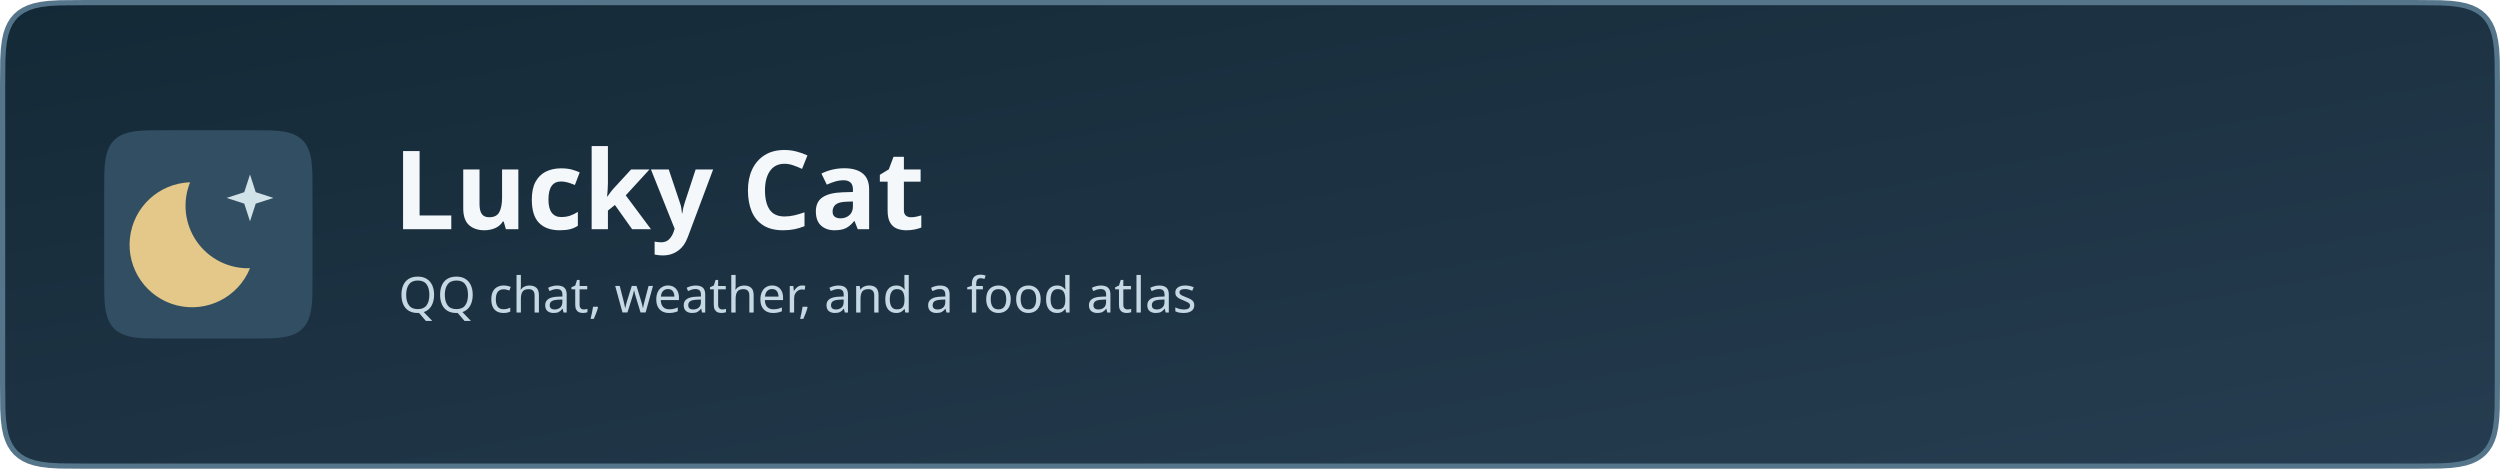
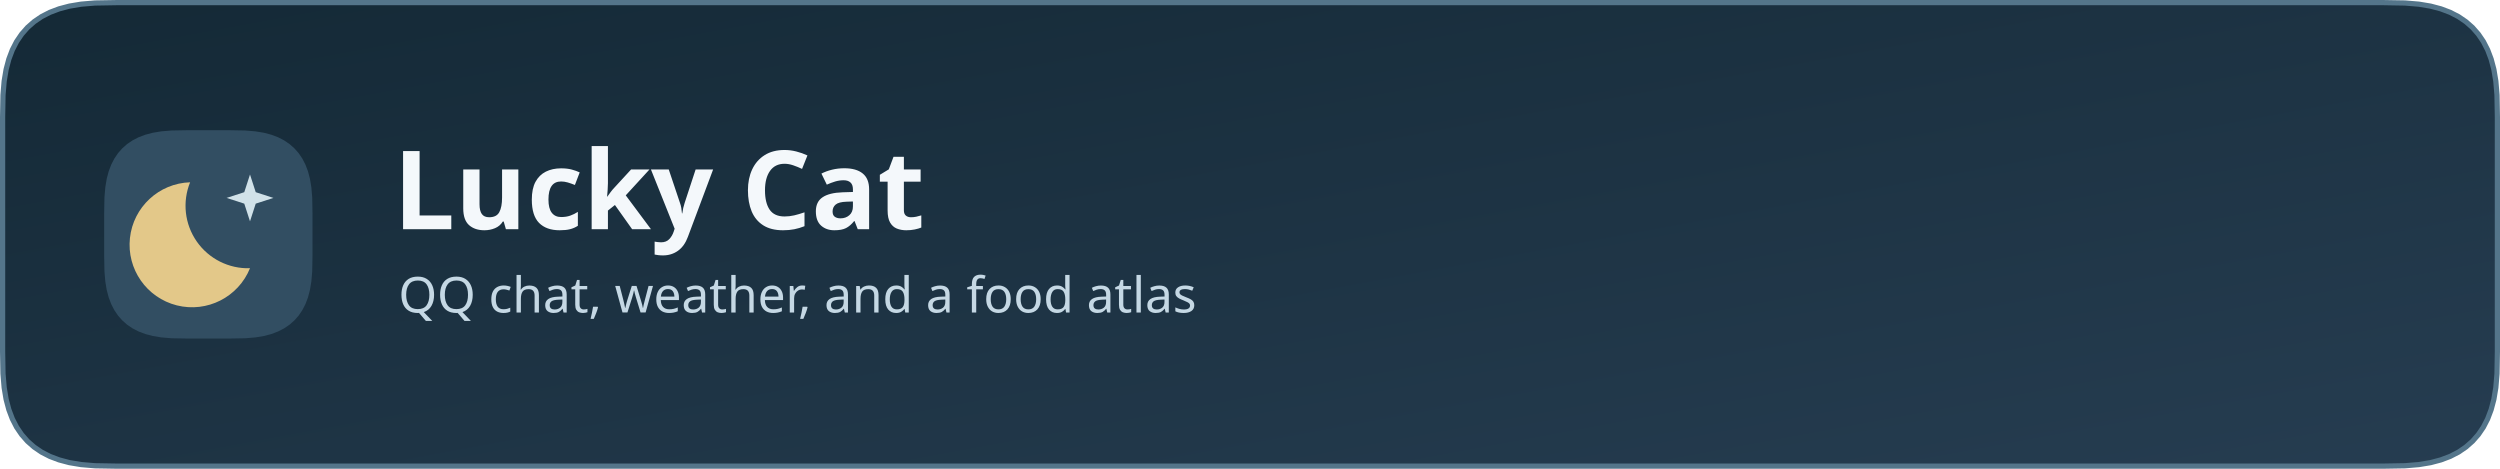
<svg xmlns="http://www.w3.org/2000/svg" viewBox="0 0 960 180" role="img" aria-labelledby="title description">
  <defs>
    <linearGradient id="surface" x2="1" y2="1">
      <stop stop-color="#142936" />
      <stop offset="1" stop-color="#263d51" />
    </linearGradient>
  </defs>
-   <path d="M 927.00,1.00 L 937.02,1.08 L 941.13,1.31 L 944.24,1.70 L 946.80,2.24 L 948.97,2.95 L 950.85,3.82 L 952.49,4.87 L 953.91,6.09 L 955.13,7.51 L 956.18,9.15 L 957.05,11.03 L 957.76,13.20 L 958.30,15.76 L 958.69,18.87 L 958.92,22.98 L 959.00,33.00 L 959.00,147.00 L 958.92,157.02 L 958.69,161.13 L 958.30,164.24 L 957.76,166.80 L 957.05,168.97 L 956.18,170.85 L 955.13,172.49 L 953.91,173.91 L 952.49,175.13 L 950.85,176.18 L 948.97,177.05 L 946.80,177.76 L 944.24,178.30 L 941.13,178.69 L 937.02,178.92 L 927.00,179.00 L 33.00,179.00 L 22.98,178.92 L 18.87,178.69 L 15.76,178.30 L 13.20,177.76 L 11.03,177.05 L 9.15,176.18 L 7.51,175.13 L 6.09,173.91 L 4.87,172.49 L 3.82,170.85 L 2.95,168.97 L 2.24,166.80 L 1.70,164.24 L 1.31,161.13 L 1.08,157.02 L 1.00,147.00 L 1.00,33.00 L 1.08,22.98 L 1.31,18.87 L 1.70,15.76 L 2.24,13.20 L 2.95,11.03 L 3.82,9.15 L 4.87,7.51 L 6.09,6.09 L 7.51,4.87 L 9.15,3.82 L 11.03,2.95 L 13.20,2.24 L 15.76,1.70 L 18.87,1.31 L 22.98,1.08 L 33.00,1.00 Z" fill="url(#surface)" stroke="#54758a" stroke-width="2" />
-   <path d="M 96.00,50.00 L 103.51,50.06 L 106.60,50.23 L 108.93,50.52 L 110.85,50.93 L 112.48,51.46 L 113.89,52.12 L 115.12,52.90 L 116.18,53.82 L 117.10,54.88 L 117.88,56.11 L 118.54,57.52 L 119.07,59.15 L 119.48,61.07 L 119.77,63.40 L 119.94,66.49 L 120.00,74.00 L 120.00,106.00 L 119.94,113.51 L 119.77,116.60 L 119.48,118.93 L 119.07,120.85 L 118.54,122.48 L 117.88,123.89 L 117.10,125.12 L 116.18,126.18 L 115.12,127.10 L 113.89,127.88 L 112.48,128.54 L 110.85,129.07 L 108.93,129.48 L 106.60,129.77 L 103.51,129.94 L 96.00,130.00 L 64.00,130.00 L 56.49,129.94 L 53.40,129.77 L 51.07,129.48 L 49.15,129.07 L 47.52,128.54 L 46.11,127.88 L 44.88,127.10 L 43.82,126.18 L 42.90,125.12 L 42.12,123.89 L 41.46,122.48 L 40.93,120.85 L 40.52,118.93 L 40.23,116.60 L 40.06,113.51 L 40.00,106.00 L 40.00,74.00 L 40.06,66.49 L 40.23,63.40 L 40.52,61.07 L 40.93,59.15 L 41.46,57.52 L 42.12,56.11 L 42.90,54.88 L 43.82,53.82 L 44.88,52.90 L 46.11,52.12 L 47.52,51.46 L 49.15,50.93 L 51.07,50.52 L 53.40,50.23 L 56.49,50.06 L 64.00,50.00 Z" fill="#324e62" />
+   <path d="M 915.00,1.00 L 923.52,1.15 L 928.85,1.60 L 933.35,2.35 L 937.31,3.40 L 940.85,4.74 L 944.04,6.38 L 946.89,8.32 L 949.44,10.56 L 951.68,13.11 L 953.62,15.96 L 955.26,19.15 L 956.60,22.69 L 957.65,26.65 L 958.40,31.15 L 958.85,36.48 L 959.00,45.00 L 959.00,135.00 L 958.85,143.52 L 958.40,148.85 L 957.65,153.35 L 956.60,157.31 L 955.26,160.85 L 953.62,164.04 L 951.68,166.89 L 949.44,169.44 L 946.89,171.68 L 944.04,173.62 L 940.85,175.26 L 937.31,176.60 L 933.35,177.65 L 928.85,178.40 L 923.52,178.85 L 915.00,179.00 L 45.00,179.00 L 36.48,178.85 L 31.15,178.40 L 26.65,177.65 L 22.69,176.60 L 19.15,175.26 L 15.96,173.62 L 13.11,171.68 L 10.56,169.44 L 8.32,166.89 L 6.38,164.04 L 4.74,160.85 L 3.40,157.31 L 2.35,153.35 L 1.60,148.85 L 1.15,143.52 L 1.00,135.00 L 1.00,45.00 L 1.15,36.48 L 1.60,31.15 L 2.35,26.65 L 3.40,22.69 L 4.74,19.15 L 6.38,15.96 L 8.32,13.11 L 10.56,10.56 L 13.11,8.32 L 15.96,6.38 L 19.15,4.74 L 22.69,3.40 L 26.65,2.35 L 31.15,1.60 L 36.48,1.15 L 45.00,1.00 Z" fill="url(#surface)" stroke="#54758a" stroke-width="2" />
+   <path d="M 88.00,50.00 L 94.19,50.11 L 98.08,50.44 L 101.34,50.98 L 104.22,51.74 L 106.80,52.72 L 109.12,53.92 L 111.20,55.33 L 113.04,56.96 L 114.67,58.80 L 116.08,60.88 L 117.28,63.20 L 118.26,65.78 L 119.02,68.66 L 119.56,71.92 L 119.89,75.81 L 120.00,82.00 L 120.00,98.00 L 119.89,104.19 L 119.56,108.08 L 119.02,111.34 L 118.26,114.22 L 117.28,116.80 L 116.08,119.12 L 114.67,121.20 L 113.04,123.04 L 111.20,124.67 L 109.12,126.08 L 106.80,127.28 L 104.22,128.26 L 101.34,129.02 L 98.08,129.56 L 94.19,129.89 L 88.00,130.00 L 72.00,130.00 L 65.81,129.89 L 61.92,129.56 L 58.66,129.02 L 55.78,128.26 L 53.20,127.28 L 50.88,126.08 L 48.80,124.67 L 46.96,123.04 L 45.33,121.20 L 43.92,119.12 L 42.72,116.80 L 41.74,114.22 L 40.98,111.34 L 40.44,108.08 L 40.11,104.19 L 40.00,98.00 L 40.00,82.00 L 40.11,75.81 L 40.44,71.92 L 40.98,68.66 L 41.74,65.78 L 42.72,63.20 L 43.92,60.88 L 45.33,58.80 L 46.96,56.96 L 48.80,55.33 L 50.88,53.92 L 53.20,52.72 L 55.78,51.74 L 58.66,50.98 L 61.92,50.44 L 65.81,50.11 L 72.00,50.00 Z" fill="#324e62" />
  <path d="M96 103a24 24 0 0 1-23-33 24 24 0 1 0 23 33Z" fill="#e3c889" />
  <path d="m96 67 2.2 6.8L105 76l-6.8 2.2L96 85l-2.2-6.8L87 76l6.8-2.2Z" fill="#d1e2e9" />
  <text x="151" y="88" font-family="system-ui,sans-serif" font-size="42" font-weight="700" fill="#f4f8fb">Lucky Cat</text>
  <text x="153" y="120" font-family="system-ui,sans-serif" font-size="19" fill="#c5d8e4">QQ chat, weather, and a food atlas</text>
</svg>
